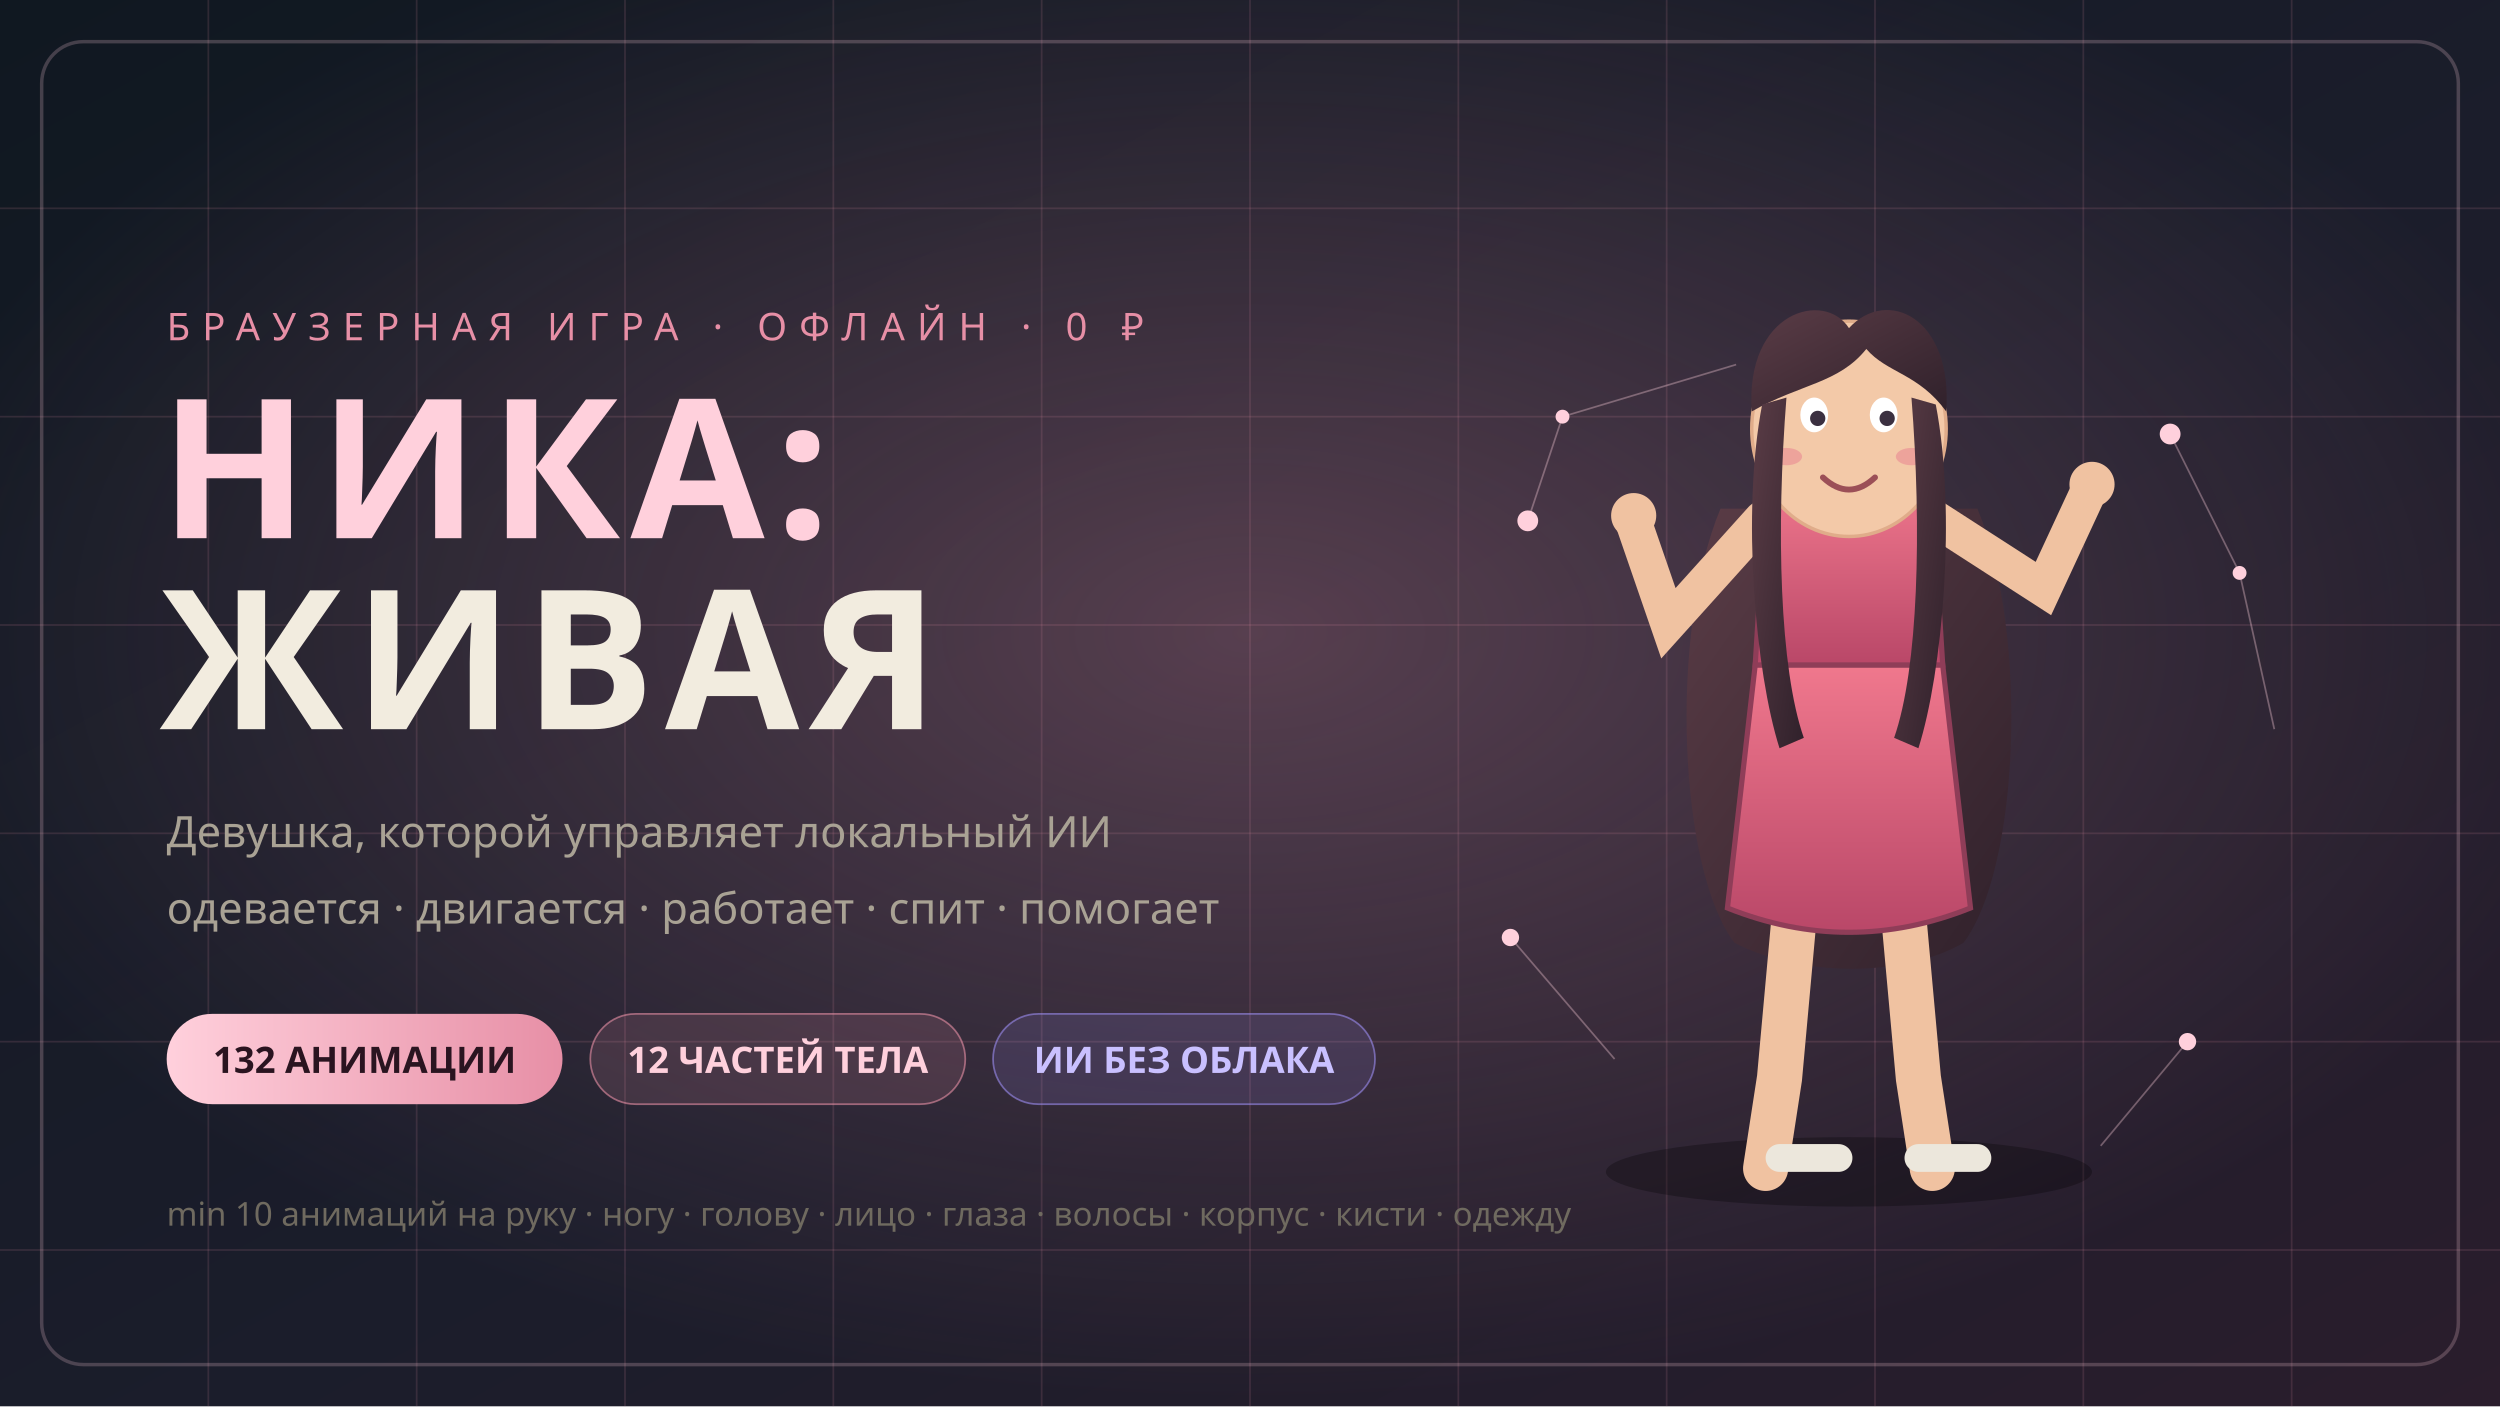
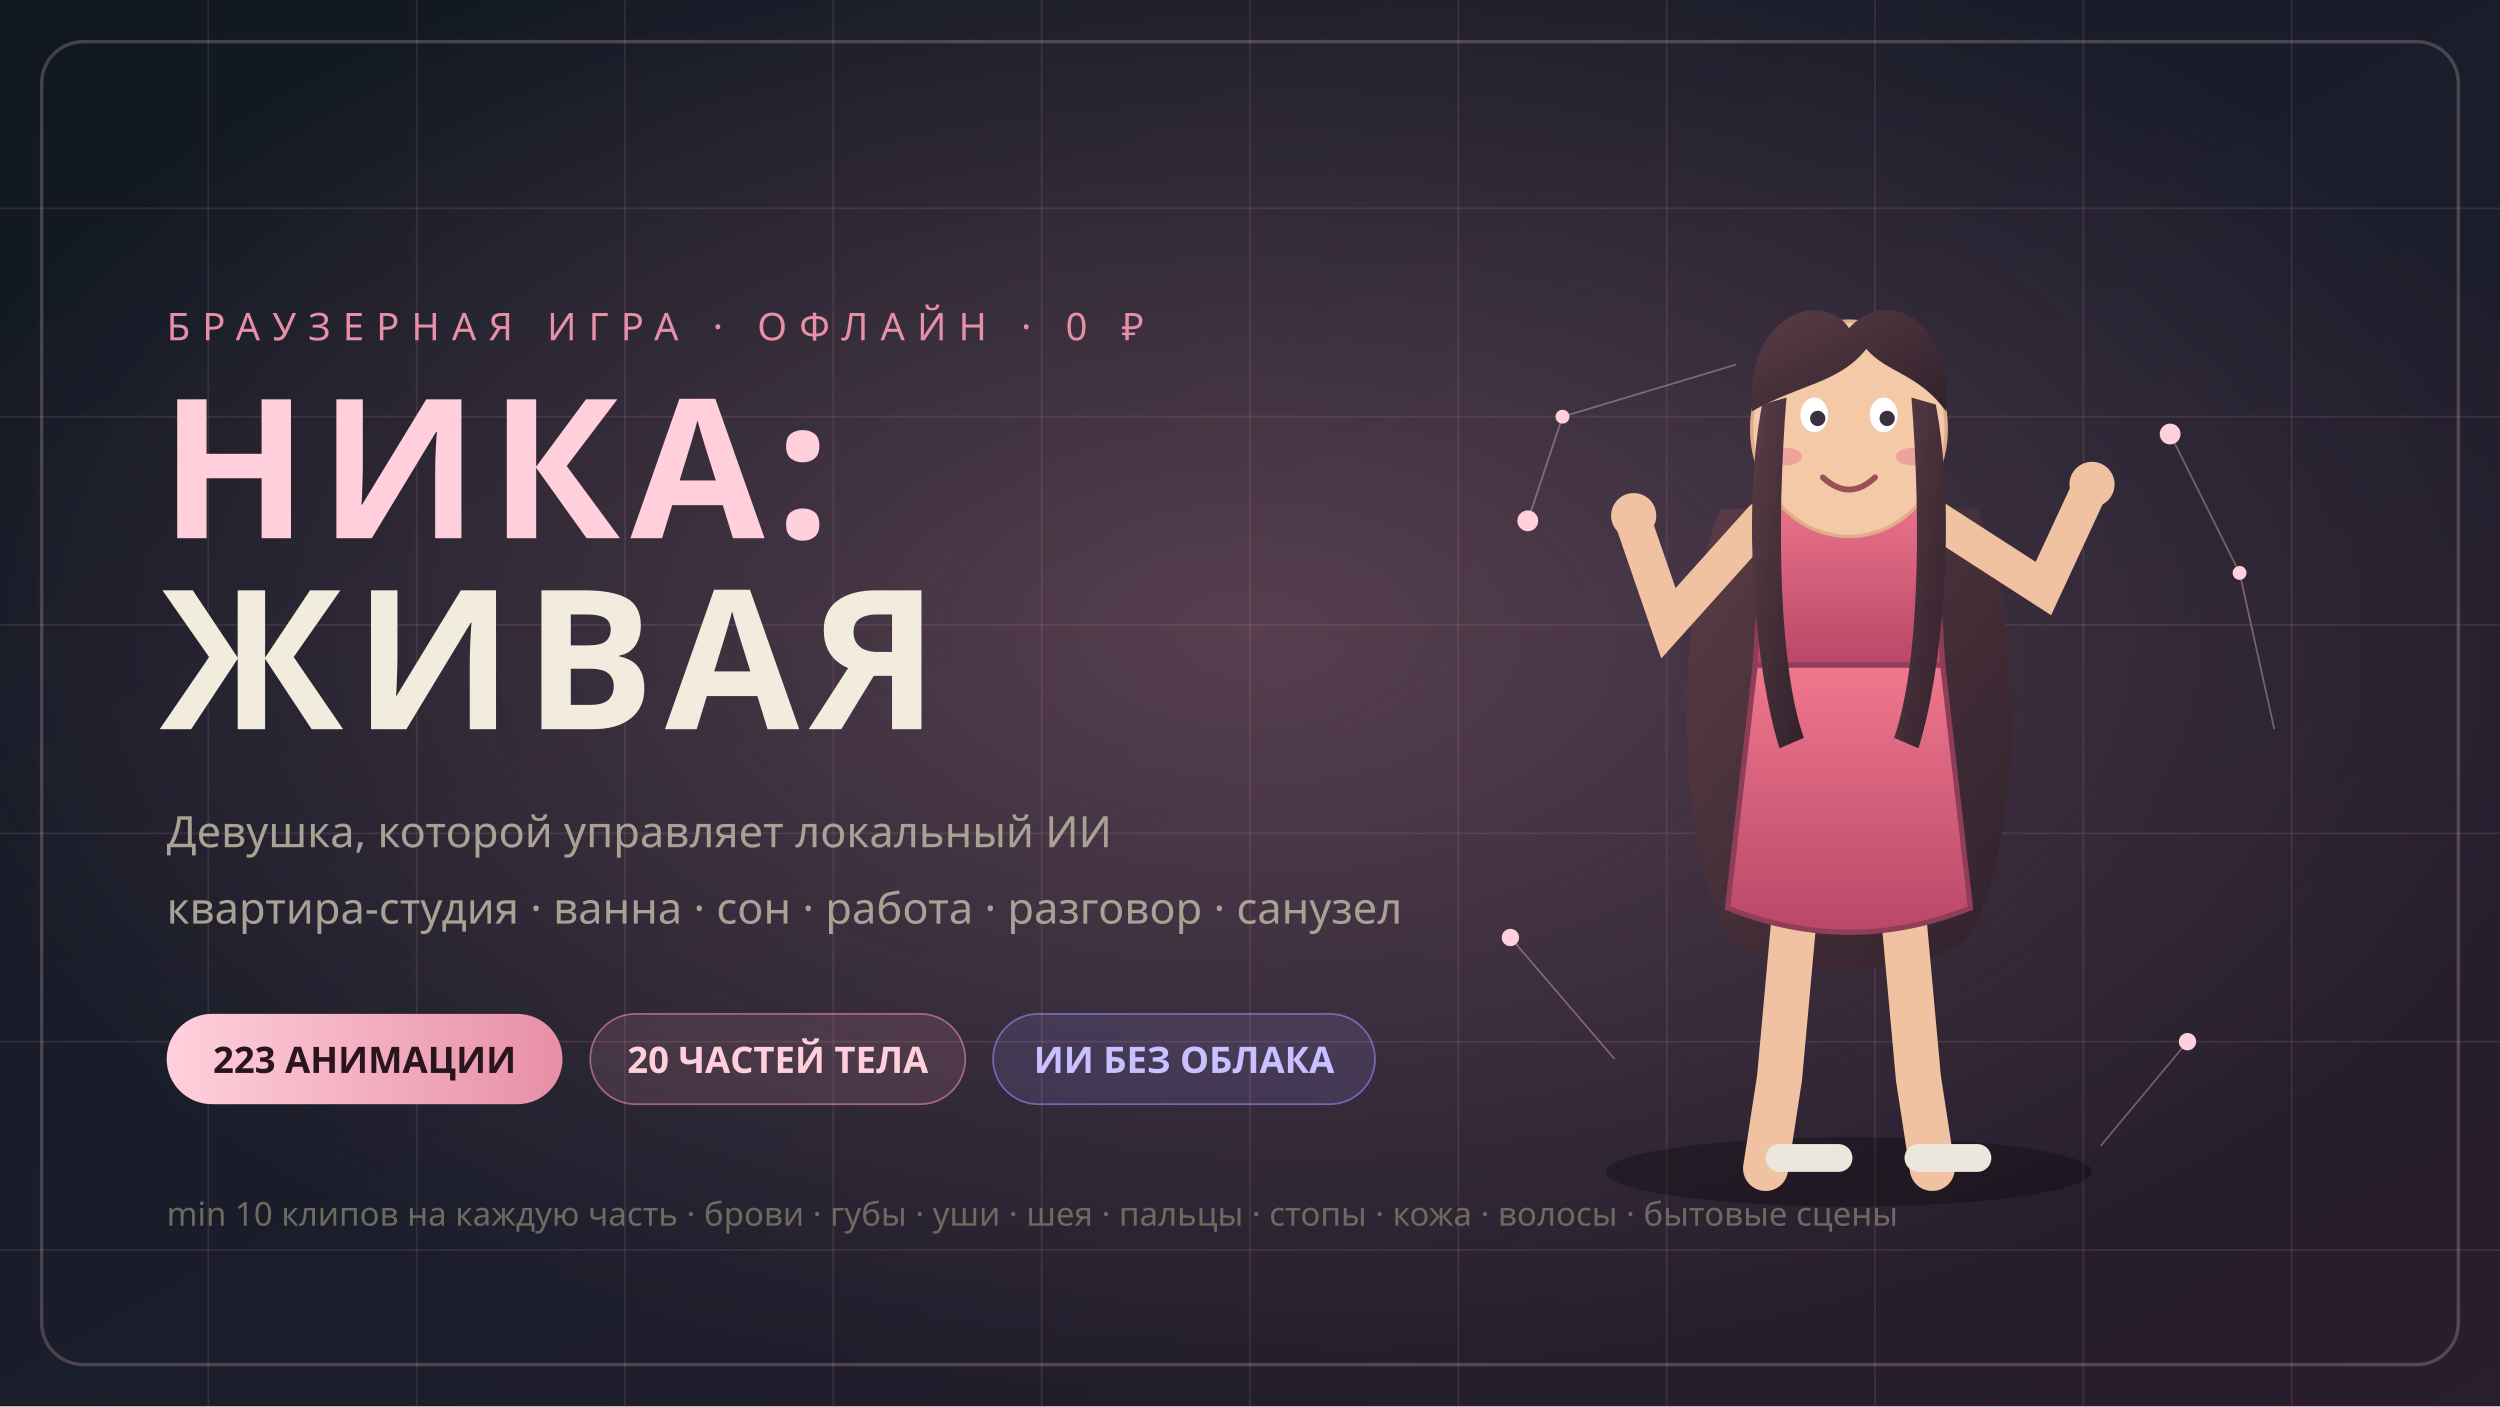
<svg xmlns="http://www.w3.org/2000/svg" width="1440" height="810" viewBox="0 0 1440 810" role="img" aria-label="Обложка игры НИКА: ЖИВАЯ">
  <defs>
    <linearGradient id="bg" x1="0" y1="0" x2="1" y2="1">
      <stop offset="0" stop-color="#101821" />
      <stop offset="0.55" stop-color="#1b1d2b" />
      <stop offset="1" stop-color="#2a1d2c" />
    </linearGradient>
    <radialGradient id="glow" cx="50%" cy="45%" r="55%">
      <stop offset="0" stop-color="#e78fa6" stop-opacity=".30" />
      <stop offset="1" stop-color="#e78fa6" stop-opacity="0" />
    </radialGradient>
    <linearGradient id="dress" x1="0" y1="0" x2="0" y2="1">
      <stop offset="0" stop-color="#f0788d" />
      <stop offset="1" stop-color="#b94768" />
    </linearGradient>
    <linearGradient id="hair" x1="0" y1="0" x2="1" y2="1">
      <stop offset="0" stop-color="#5a3c46" />
      <stop offset="1" stop-color="#30212b" />
    </linearGradient>
    <linearGradient id="gold" x1="0" y1="0" x2="1" y2="0">
      <stop offset="0" stop-color="#ffd0dc" />
      <stop offset="1" stop-color="#e78fa6" />
    </linearGradient>
  </defs>
  <rect width="1440" height="810" fill="url(#bg)" />
  <rect width="1440" height="810" fill="url(#glow)" />
  <g stroke="#e78fa6" stroke-opacity=".14" stroke-width="1">
    <path d="M0 120H1440M0 240H1440M0 360H1440M0 480H1440M0 600H1440M0 720H1440" />
    <path d="M120 0V810M240 0V810M360 0V810M480 0V810M600 0V810M720 0V810M840 0V810M960 0V810M1080 0V810M1200 0V810M1320 0V810" />
  </g>
  <g font-family="Segoe UI, system-ui, sans-serif">
    <text x="96" y="196" fill="#e78fa6" font-size="22" letter-spacing="7">БРАУЗЕРНАЯ ИГРА · ОФЛАЙН · 0 ₽</text>
    <text x="92" y="310" fill="#ffd0dc" font-size="112" font-weight="800" letter-spacing="6">НИКА:</text>
    <text x="92" y="420" fill="#f2ecdf" font-size="112" font-weight="800" letter-spacing="6">ЖИВАЯ</text>
    <text x="96" y="488" fill="#a9a294" font-size="25">Девушка, которой управляет локальный ИИ</text>
-     <text x="96" y="532" fill="#a9a294" font-size="25">одевается · двигается · работает · спит · помогает</text>
+     <text x="96" y="532" fill="#a9a294" font-size="25">квартира-студия · ванна · сон · работа · разговор · санузел</text>
    <g transform="translate(96,584)">
      <rect width="228" height="52" rx="26" fill="url(#gold)" />
-       <text x="114" y="34" text-anchor="middle" fill="#2a1420" font-size="21" font-weight="800">132 АНИМАЦИИ</text>
+       <text x="114" y="34" text-anchor="middle" fill="#2a1420" font-size="21" font-weight="800">223 АНИМАЦИИ</text>
      <rect x="244" width="216" height="52" rx="26" fill="rgba(231,143,166,.14)" stroke="#e78fa6" stroke-opacity=".6" />
-       <text x="352" y="34" text-anchor="middle" fill="#ffd0dc" font-size="21" font-weight="700">12 ЧАСТЕЙ ТЕЛА</text>
+       <text x="352" y="34" text-anchor="middle" fill="#ffd0dc" font-size="21" font-weight="700">20 ЧАСТЕЙ ТЕЛА</text>
      <rect x="476" width="220" height="52" rx="26" fill="rgba(155,140,240,.14)" stroke="#9b8cf0" stroke-opacity=".6" />
      <text x="586" y="34" text-anchor="middle" fill="#c9c0ff" font-size="21" font-weight="700">ИИ БЕЗ ОБЛАКА</text>
    </g>
-     <text x="96" y="706" fill="#6f6a5f" font-size="19">min 10 анимаций на руку · ногу · голову · лицо · глаза · волосы · корпус · кисти · одежду</text>
+     <text x="96" y="706" fill="#6f6a5f" font-size="19">min 10 клипов на каждую часть · брови · губы · уши · шея · пальцы · стопы · кожа · волосы · бытовые сцены</text>
  </g>
  <g transform="translate(1065,405)">
    <ellipse cx="0" cy="270" rx="140" ry="20" fill="#000" opacity=".28" />
    <path d="M-74 -112 C-104 -40 -98 96 -66 138 C-28 158 32 158 66 138 C98 96 104 -40 74 -112 Z" fill="url(#hair)" />
    <g stroke="#2a222b" stroke-width="3">
      <path d="M-28 84 l-12 132 -8 52" stroke="#f0c2a1" stroke-width="26" stroke-linecap="round" fill="none" />
      <path d="M28 84 l12 132 8 52" stroke="#f0c2a1" stroke-width="26" stroke-linecap="round" fill="none" />
      <path d="M-40 262 h34" stroke="#ece7dc" stroke-width="16" stroke-linecap="round" />
      <path d="M40 262 h34" stroke="#ece7dc" stroke-width="16" stroke-linecap="round" />
    </g>
    <path d="M-54 -22 L-70 118 Q0 146 70 118 L54 -22 Z" fill="url(#dress)" stroke="#8f3d58" stroke-width="3" />
    <path d="M-54 -22 L54 -22 L48 -118 Q0 -136 -48 -118 Z" fill="url(#dress)" stroke="#8f3d58" stroke-width="3" />
    <g stroke="#f0c2a1" stroke-width="21" stroke-linecap="round" fill="none">
      <path d="M-50 -106 L-104 -46 L-124 -104" />
      <path d="M50 -106 L112 -66 L138 -122" />
    </g>
    <circle cx="-124" cy="-108" r="13" fill="#f0c2a1" />
    <circle cx="140" cy="-126" r="13" fill="#f0c2a1" />
    <ellipse cx="0" cy="-158" rx="56" ry="62" fill="#f3c9a8" stroke="#e0ac8a" stroke-width="2" />
    <ellipse cx="-20" cy="-166" rx="8" ry="10" fill="#fff" />
    <ellipse cx="20" cy="-166" rx="8" ry="10" fill="#fff" />
    <circle cx="-18" cy="-164" r="4.4" fill="#3b3040" />
    <circle cx="22" cy="-164" r="4.4" fill="#3b3040" />
    <path d="M-15 -130 Q0 -116 15 -130" stroke="#9b4f57" stroke-width="3.4" fill="none" stroke-linecap="round" />
    <ellipse cx="-36" cy="-142" rx="9" ry="5" fill="#e77e8e" opacity=".5" />
    <ellipse cx="36" cy="-142" rx="9" ry="5" fill="#e77e8e" opacity=".5" />
    <path d="M-56 -168 C-60 -226 -14 -238 0 -216 C22 -240 60 -222 56 -168 C40 -190 22 -190 10 -204 C-6 -184 -28 -184 -56 -168 Z" fill="url(#hair)" />
    <path d="M-50 -172 C-62 -110 -54 -18 -40 26 L-26 20 C-40 -20 -42 -100 -36 -176 Z" fill="url(#hair)" />
    <path d="M50 -172 C62 -110 54 -18 40 26 L26 20 C40 -20 42 -100 36 -176 Z" fill="url(#hair)" />
  </g>
  <g fill="#ffd0dc">
    <circle cx="880" cy="300" r="6" />
    <circle cx="900" cy="240" r="4" />
    <circle cx="1250" cy="250" r="6" />
    <circle cx="1290" cy="330" r="4" />
    <circle cx="870" cy="540" r="5" />
    <circle cx="1260" cy="600" r="5" />
  </g>
  <g stroke="#ffd0dc" stroke-opacity=".35" fill="none">
    <path d="M880 300 L900 240 L1000 210" />
    <path d="M1250 250 L1290 330 L1310 420" />
    <path d="M870 540 L930 610" />
    <path d="M1260 600 L1210 660" />
  </g>
  <rect x="24" y="24" width="1392" height="762" rx="24" fill="none" stroke="#ffd0dc" stroke-opacity=".22" stroke-width="2" />
</svg>
